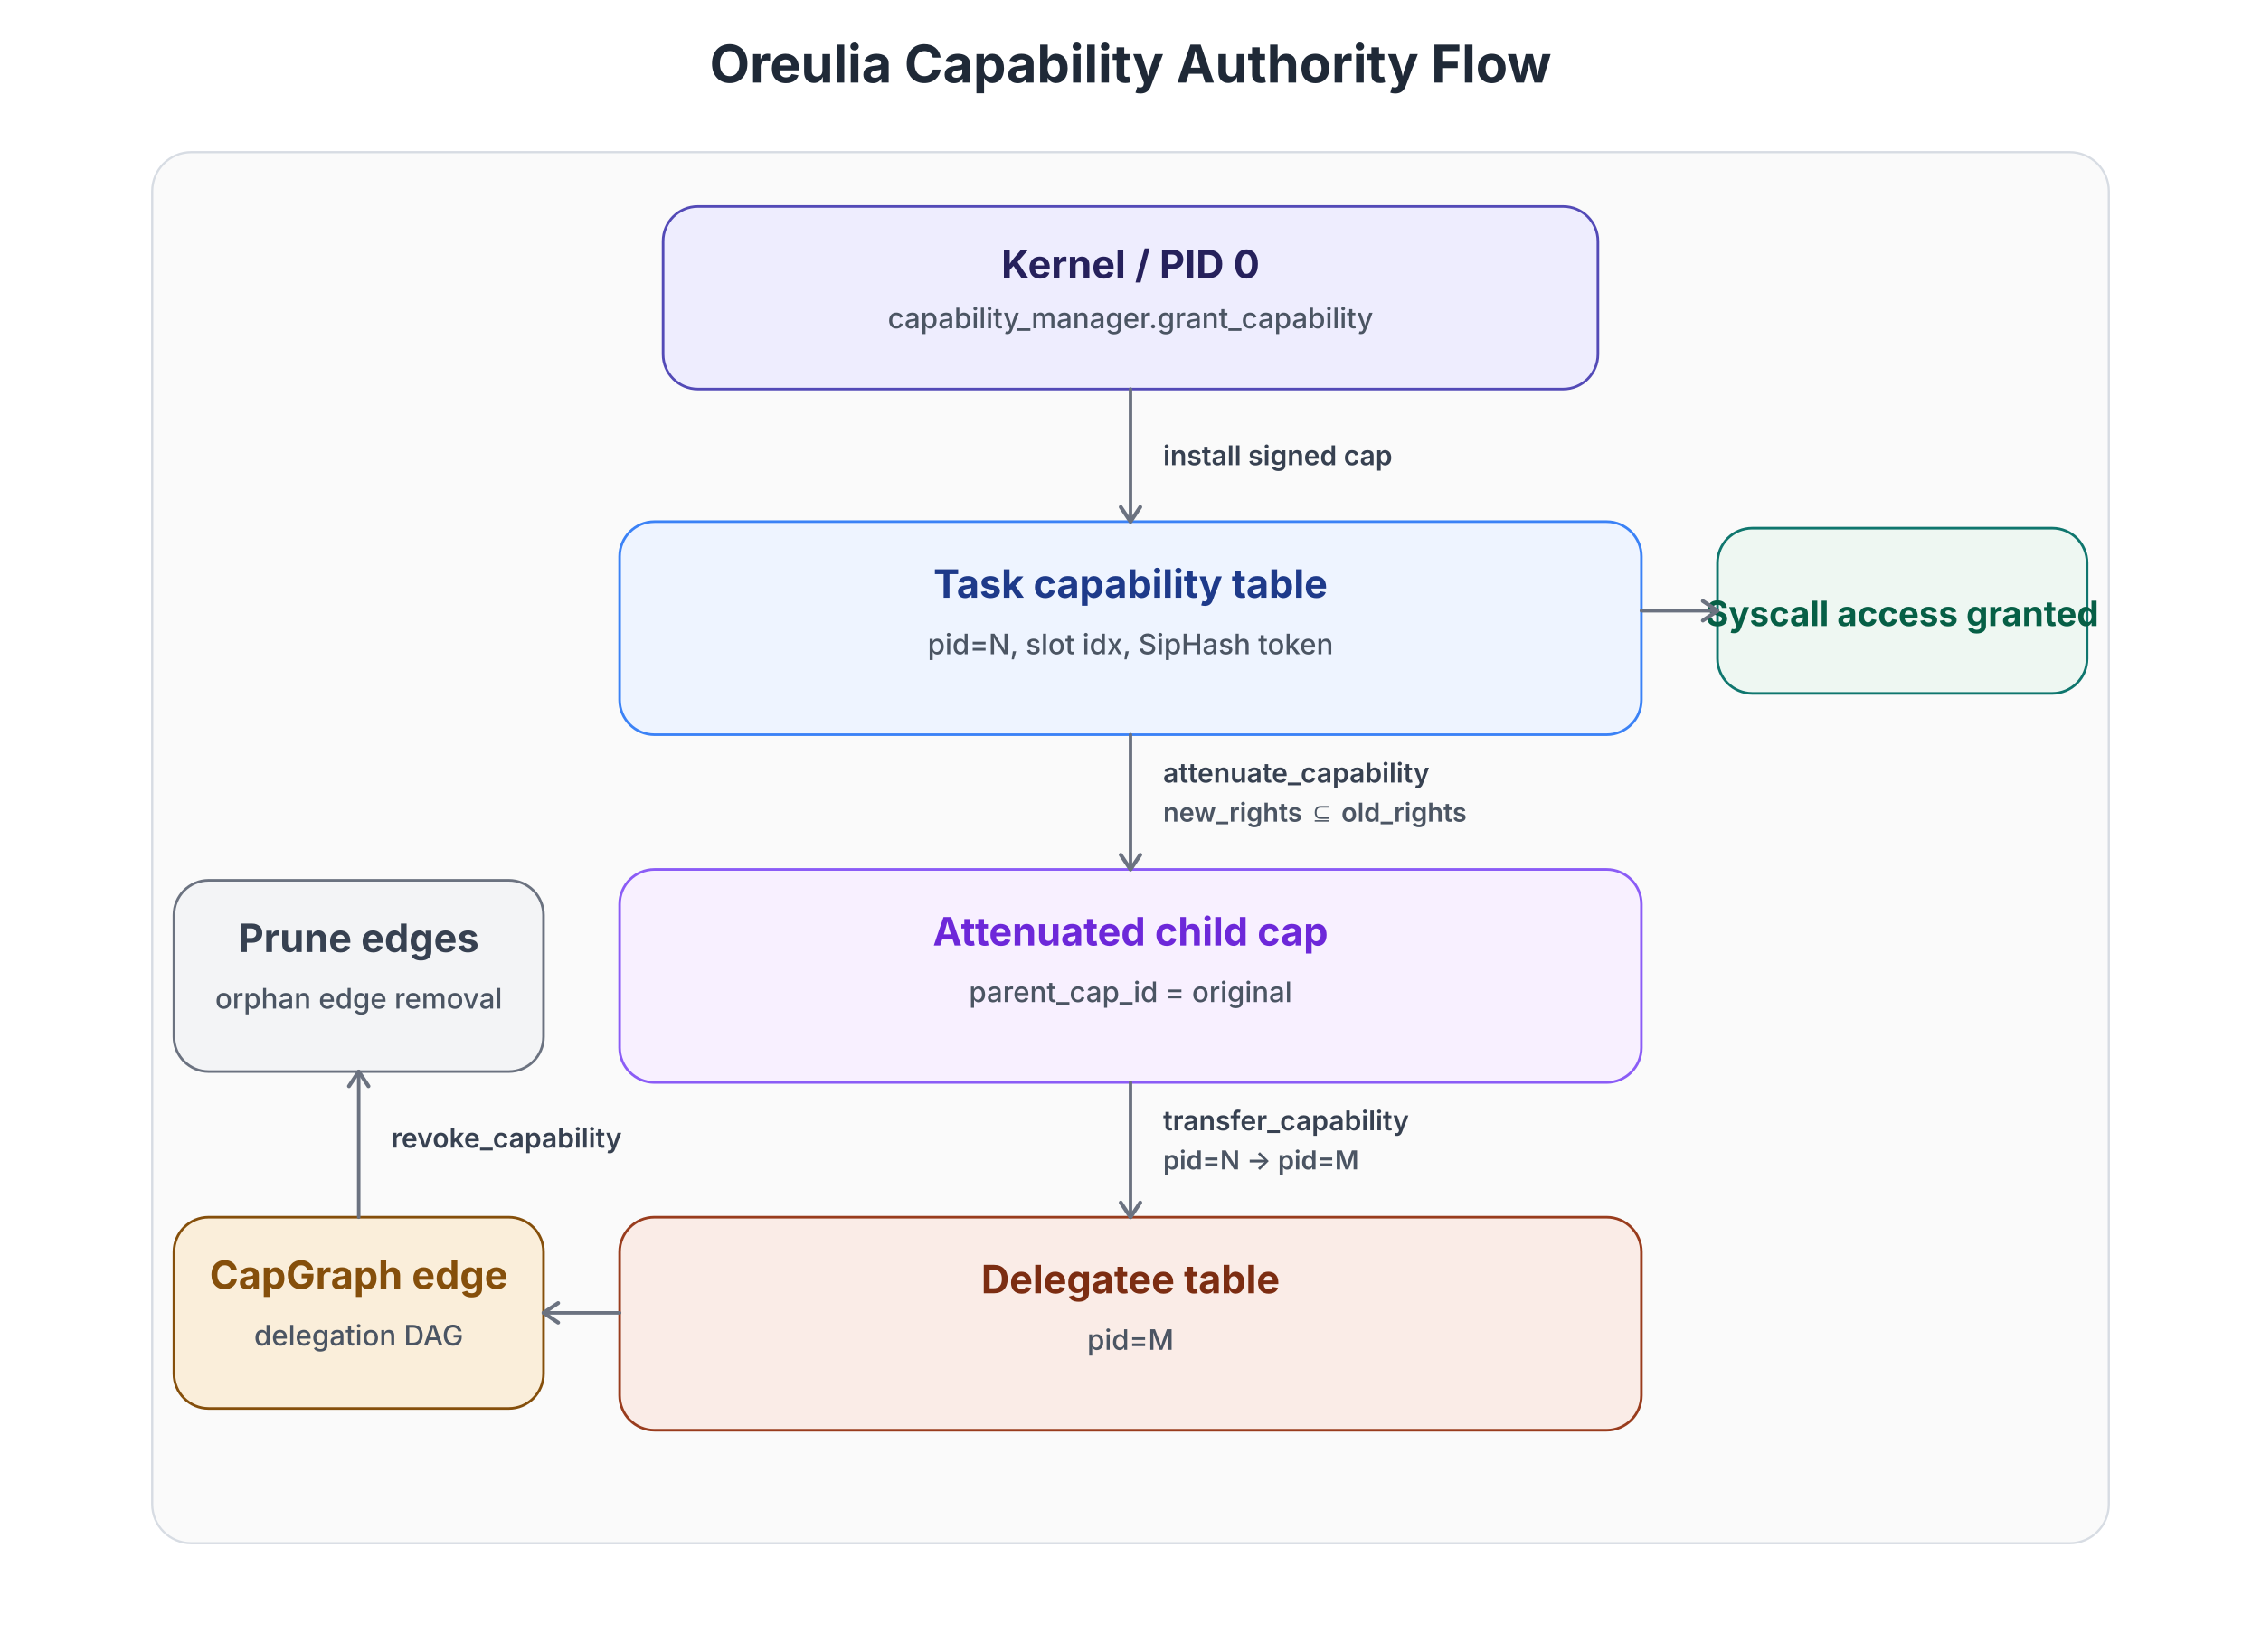
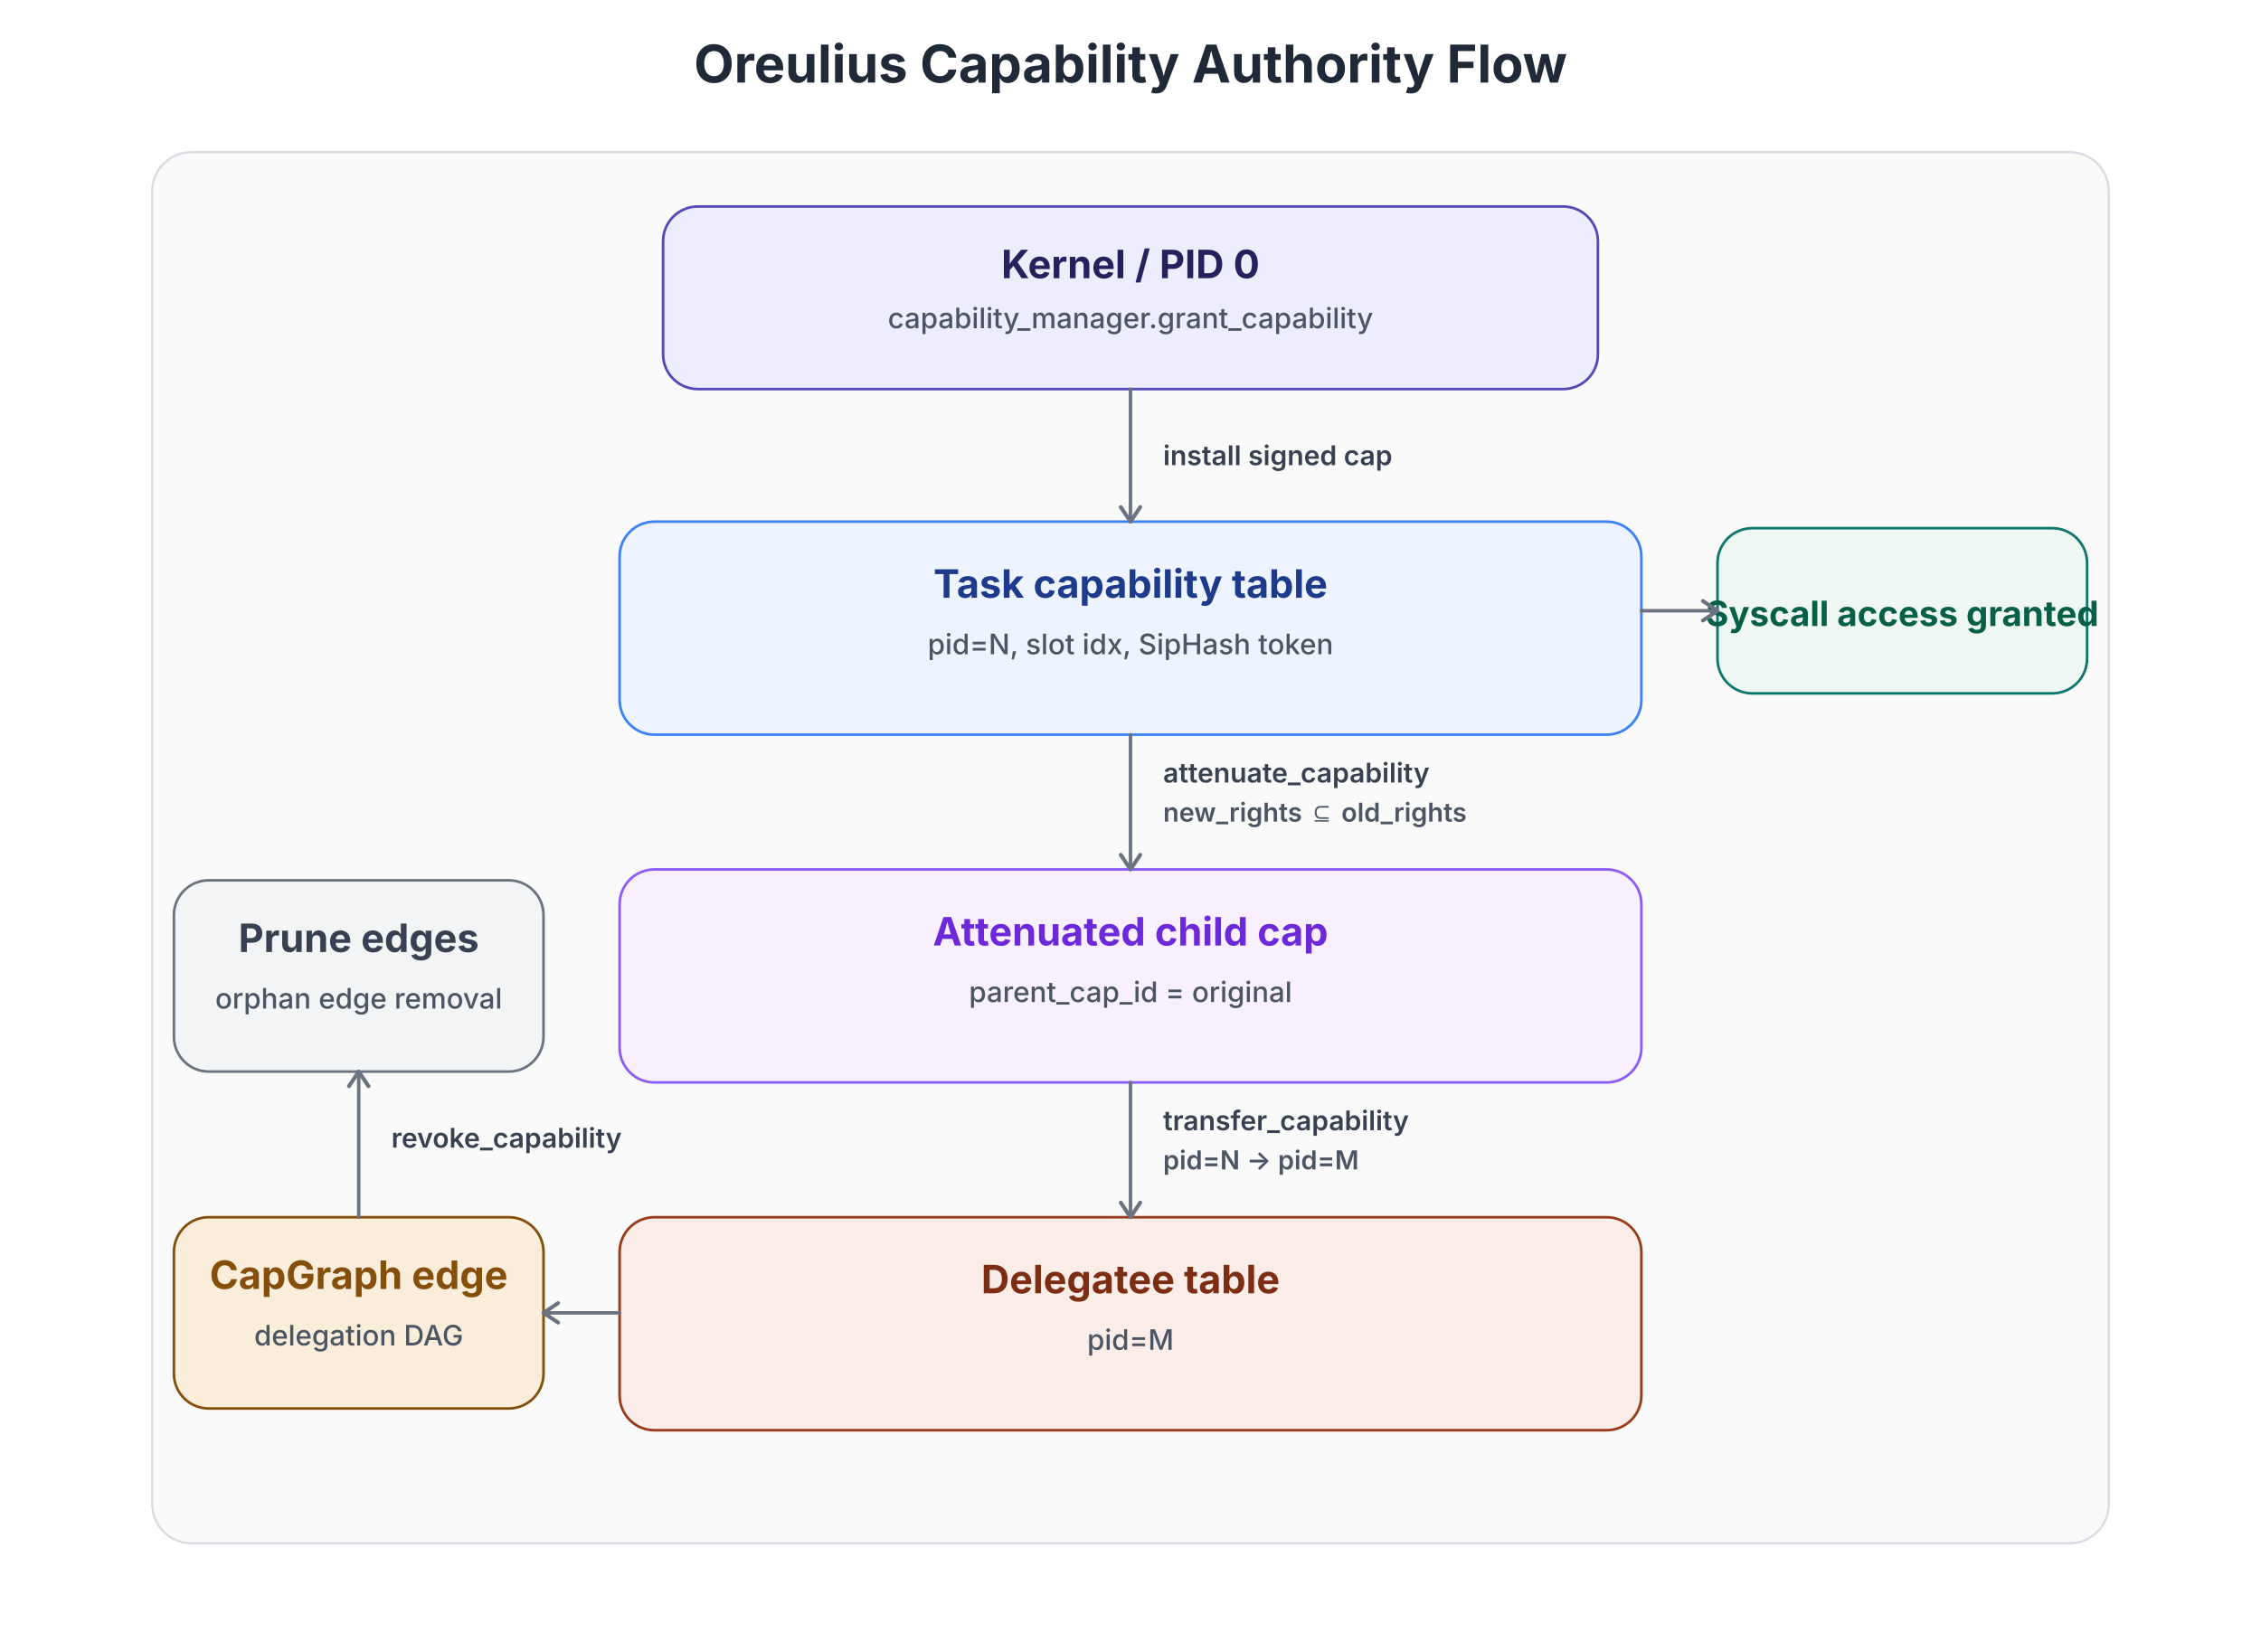
<svg xmlns="http://www.w3.org/2000/svg" width="1040" height="760" viewBox="0 0 1040 760" style="background:#ffffff;font-family:Inter,Segoe UI,Roboto,Helvetica,Arial,sans-serif">
  <defs>
    <marker id="arrow" viewBox="0 0 10 10" refX="8" refY="5" markerWidth="7" markerHeight="7" orient="auto">
      <path d="M2 1L8 5L2 9" fill="none" stroke="context-stroke" stroke-width="1.6" stroke-linecap="round" stroke-linejoin="round" />
    </marker>
    <style>
      .title {
        font-size: 24px;
        font-weight: 700;
        fill: #1f2937;
      }
      .panel {
        fill: #fafafa;
        stroke: #d7dce3;
        stroke-width: 1;
      }
      .node-title {
        font-size: 18px;
        font-weight: 700;
      }
      .node-sub {
        font-size: 13px;
        font-weight: 500;
        fill: #4b5563;
      }
      .edge {
        fill: none;
        stroke: #6b7280;
        stroke-width: 1.6;
        stroke-linecap: round;
        stroke-linejoin: round;
        marker-end: url(#arrow);
      }
      .edge-label {
        font-size: 12.5px;
        font-weight: 600;
        fill: #374151;
      }
      .small-label {
        font-size: 12px;
        font-weight: 600;
        fill: #4b5563;
      }
    </style>
  </defs>
-   <text x="520" y="38" text-anchor="middle" class="title">Oreulia Capability Authority Flow</text>
+   <text x="520" y="38" text-anchor="middle" class="title">Oreulius Capability Authority Flow</text>
  <rect x="70" y="70" width="900" height="640" rx="18" class="panel" />
  <rect x="305" y="95" width="430" height="84" rx="16" fill="#EEEDFE" stroke="#534AB7" stroke-width="1.2" />
  <text x="520" y="128" text-anchor="middle" class="node-title" fill="#26215C">Kernel / PID 0</text>
  <text x="520" y="151" text-anchor="middle" class="node-sub">capability_manager.grant_capability</text>
  <rect x="285" y="240" width="470" height="98" rx="16" fill="#EEF4FF" stroke="#3B82F6" stroke-width="1.2" />
  <text x="520" y="275" text-anchor="middle" class="node-title" fill="#1E3A8A">Task capability table</text>
  <text x="520" y="301" text-anchor="middle" class="node-sub">pid=N, slot idx, SipHash token</text>
  <rect x="285" y="400" width="470" height="98" rx="16" fill="#F8F0FF" stroke="#8B5CF6" stroke-width="1.2" />
  <text x="520" y="435" text-anchor="middle" class="node-title" fill="#6D28D9">Attenuated child cap</text>
  <text x="520" y="461" text-anchor="middle" class="node-sub">parent_cap_id = original</text>
  <rect x="285" y="560" width="470" height="98" rx="16" fill="#FAECE7" stroke="#993C1D" stroke-width="1.2" />
  <text x="520" y="595" text-anchor="middle" class="node-title" fill="#7C2D12">Delegatee table</text>
  <text x="520" y="621" text-anchor="middle" class="node-sub">pid=M</text>
  <rect x="790" y="243" width="170" height="76" rx="16" fill="#EEF7F2" stroke="#0F766E" stroke-width="1.2" />
  <text x="875" y="288" text-anchor="middle" style="font-size:16px;font-weight:700;fill:#065F46;">Syscall access granted</text>
  <rect x="80" y="560" width="170" height="88" rx="16" fill="#FAEEDA" stroke="#854F0B" stroke-width="1.2" />
  <text x="165" y="593" text-anchor="middle" class="node-title" fill="#854F0B">CapGraph edge</text>
  <text x="165" y="619" text-anchor="middle" class="node-sub">delegation DAG</text>
  <rect x="80" y="405" width="170" height="88" rx="16" fill="#F3F4F6" stroke="#6B7280" stroke-width="1.2" />
  <text x="165" y="438" text-anchor="middle" class="node-title" fill="#374151">Prune edges</text>
  <text x="165" y="464" text-anchor="middle" class="node-sub">orphan edge removal</text>
  <path d="M520 179 L520 240" class="edge" />
  <text x="535" y="214" class="edge-label">install signed cap</text>
  <path d="M520 338 L520 400" class="edge" />
  <text x="535" y="360" class="edge-label">attenuate_capability</text>
  <text x="535" y="378" class="small-label">new_rights ⊆ old_rights</text>
  <path d="M520 498 L520 560" class="edge" />
  <text x="535" y="520" class="edge-label">transfer_capability</text>
  <text x="535" y="538" class="small-label">pid=N → pid=M</text>
  <path d="M755 281 L790 281" class="edge" />
  <path d="M285 604 L250 604" class="edge" />
  <path d="M165 560 L165 493" class="edge" />
  <text x="180" y="528" class="edge-label">revoke_capability</text>
</svg>
